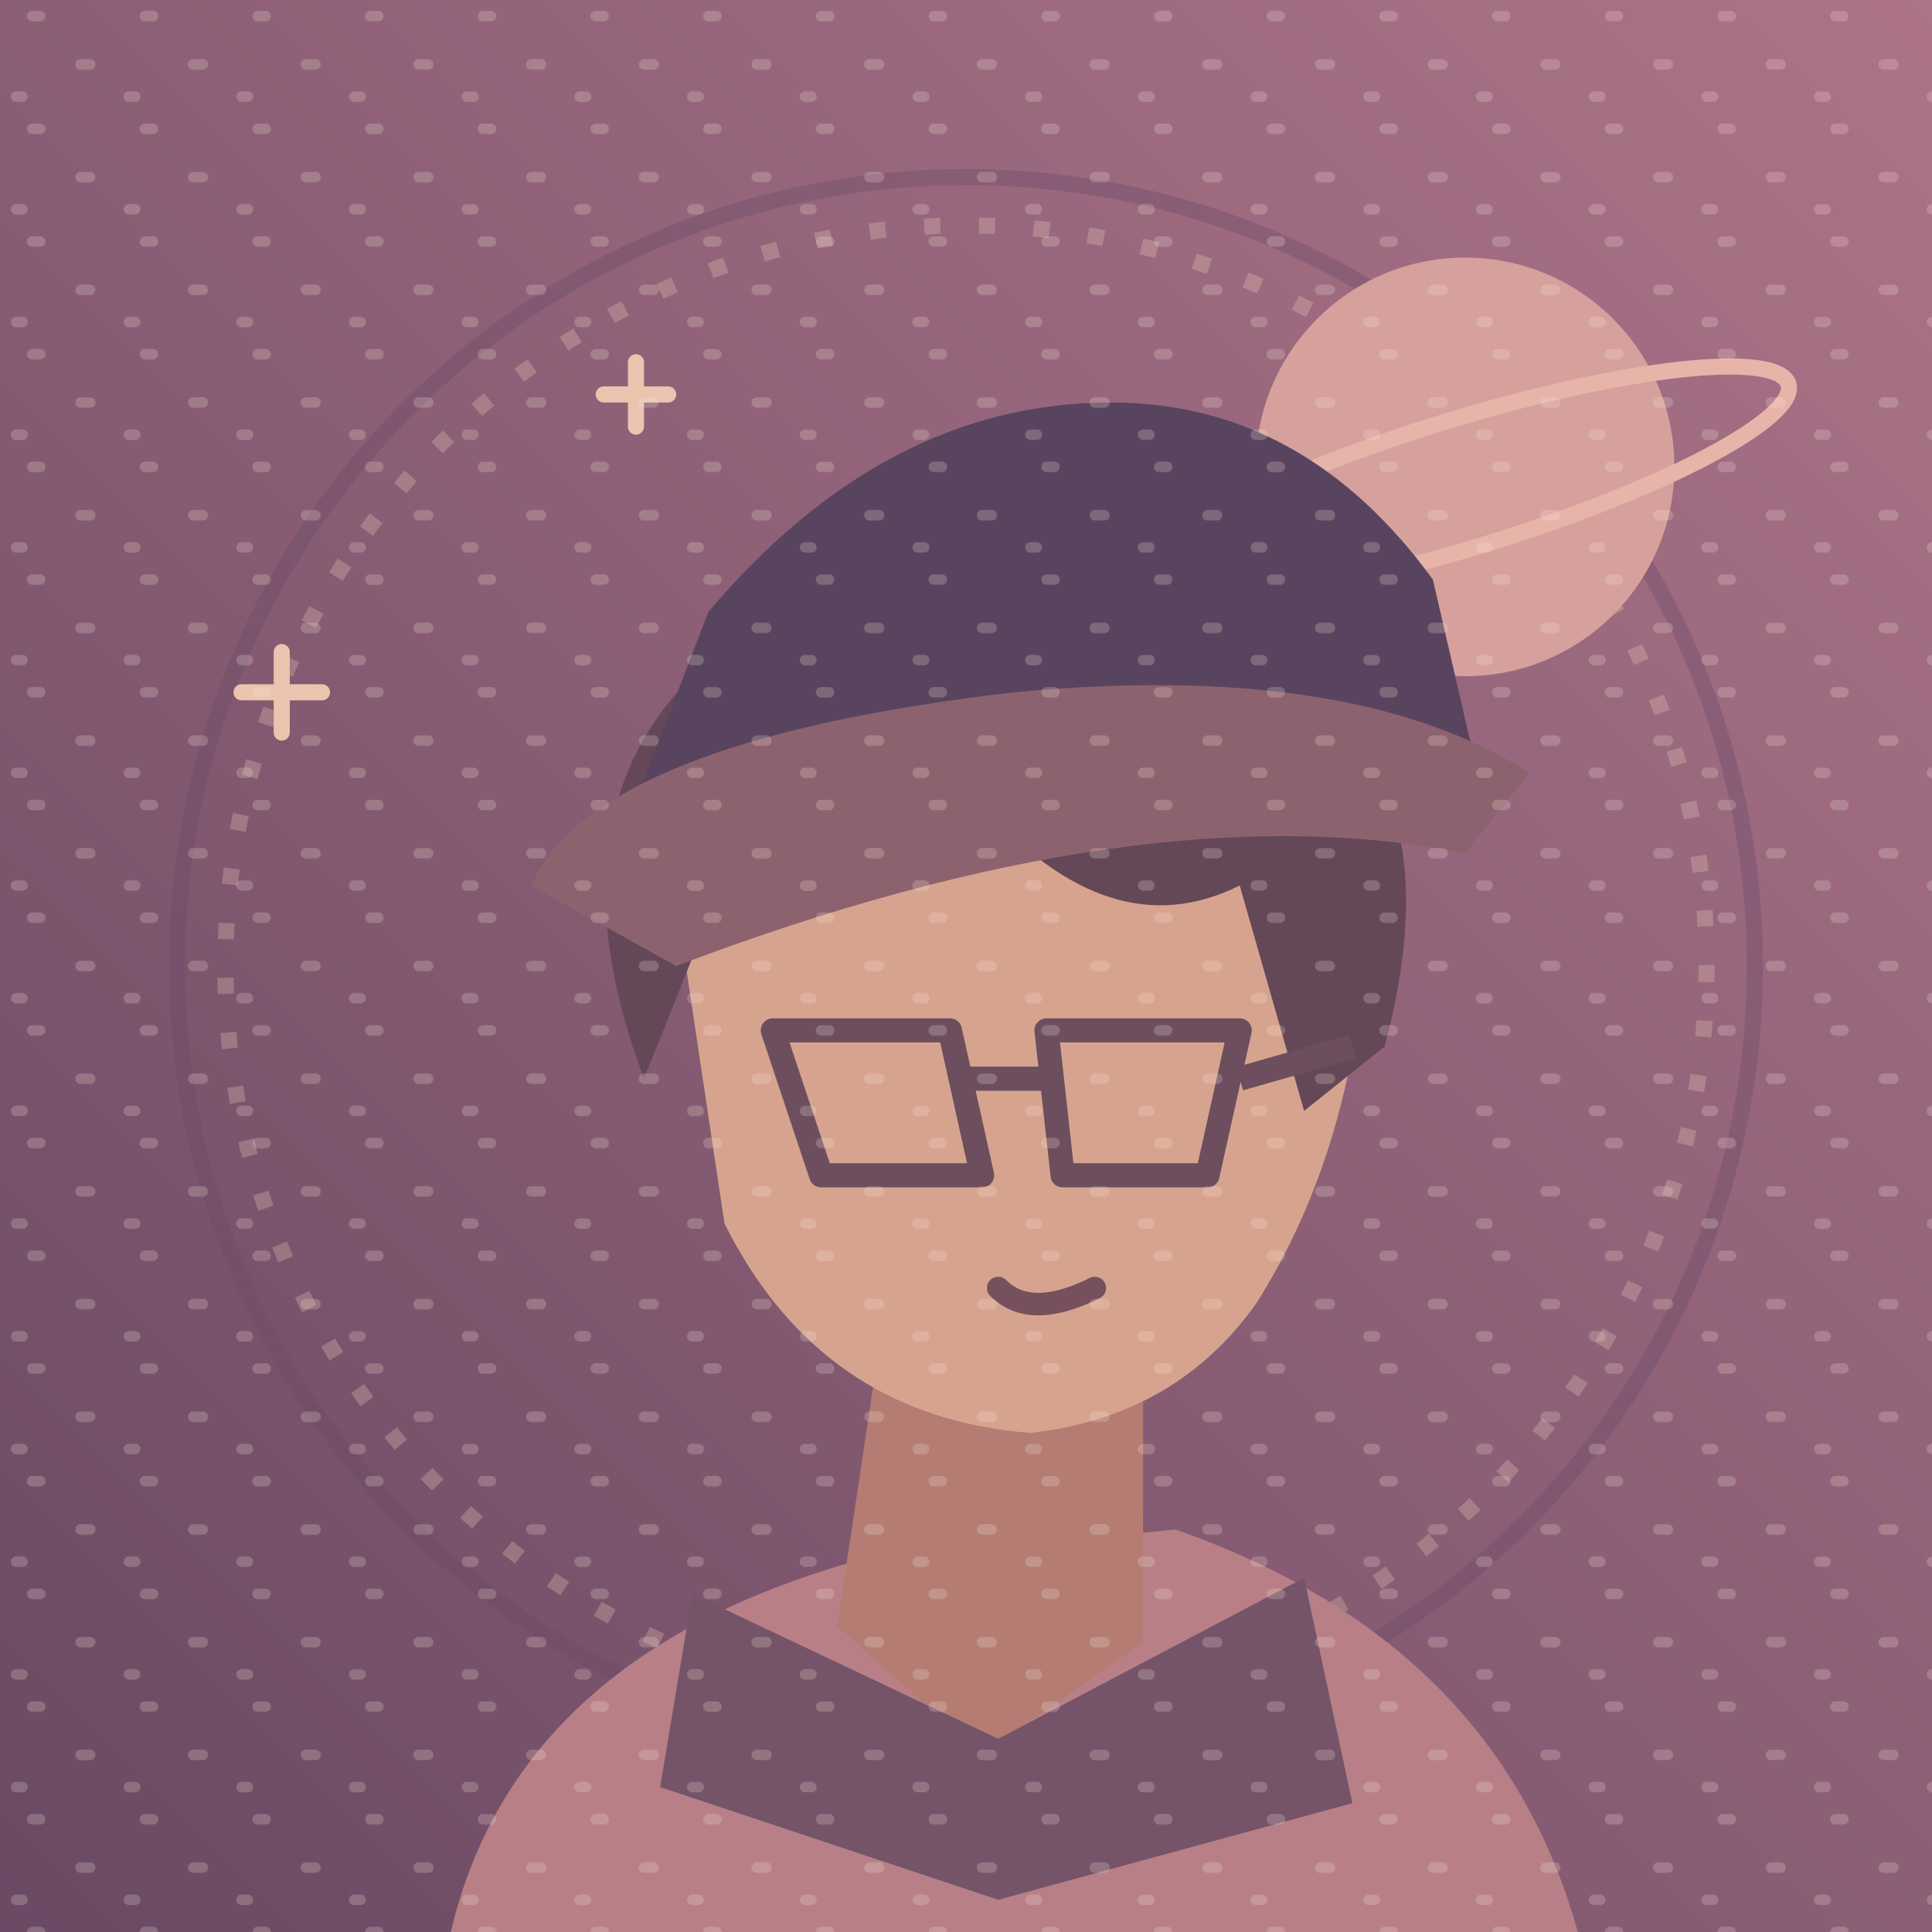
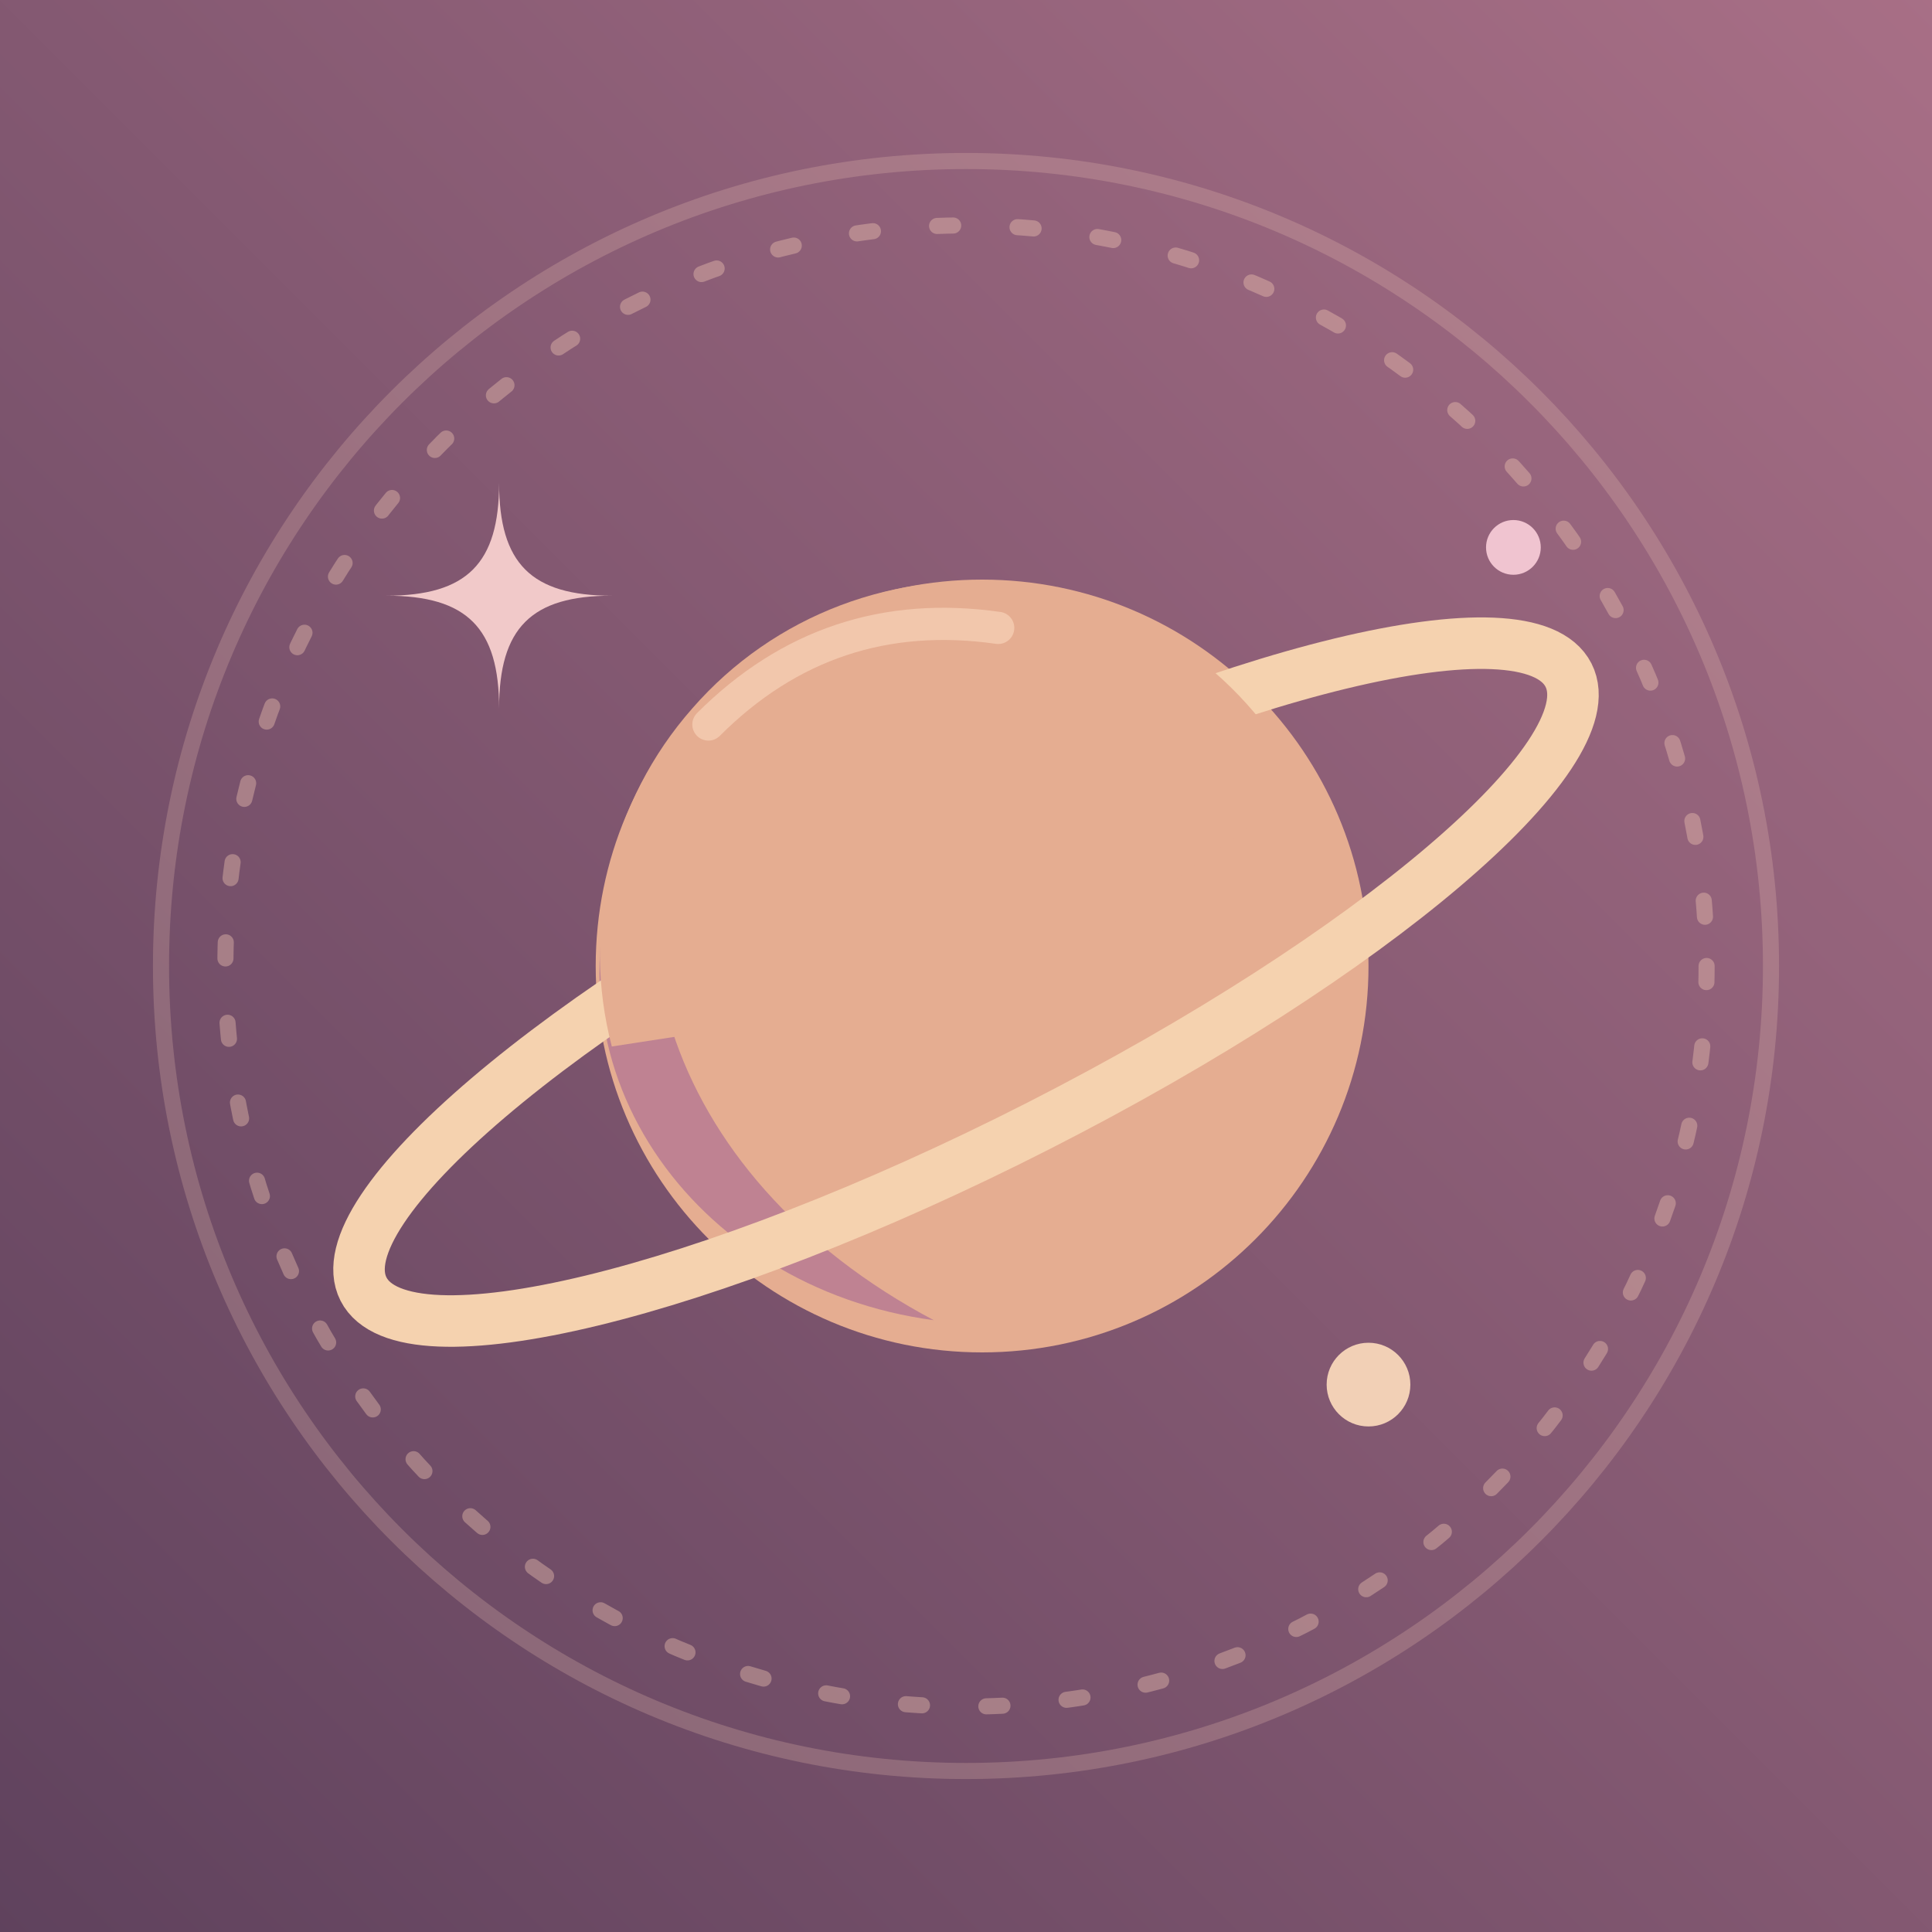
<svg xmlns="http://www.w3.org/2000/svg" viewBox="0 0 120 120">
  <defs>
    <linearGradient id="ground" x1="0" y1="1" x2="1" y2="0">
-       <stop stop-color="#694963" />
-       <stop offset="1" stop-color="#ad7488" />
+       <stop stop-color="#5f425d" />
+       <stop offset="1" stop-color="#a86f86" />
    </linearGradient>
-     <pattern id="paper" width="7" height="7" patternUnits="userSpaceOnUse">
-       <path d="M2 1h.5M5 4h.6M1 6h.4" stroke="#f6e3d6" opacity=".23" stroke-width=".65" stroke-linecap="round" />
-     </pattern>
  </defs>
  <path fill="url(#ground)" d="M0 0h120v120H0z" />
-   <circle cx="60" cy="60" r="49" fill="none" stroke="#684966" opacity=".36" />
-   <circle cx="60" cy="60" r="46" fill="none" stroke="#f0d3bb" opacity=".27" stroke-dasharray="1 2.4" />
-   <circle cx="91" cy="29" r="13" fill="#d6a19c" />
-   <ellipse cx="91" cy="30" rx="21" ry="4" transform="rotate(-17 91 30)" fill="none" stroke="#e7b4aa" stroke-width="1" />
-   <path d="M15 43h5m-2.5-2.5v5m20-21h4m-2-2v4" stroke="#eac4ae" stroke-linecap="round" />
-   <path fill="#b88086" d="M28 120q4-17 25-23l20-2q20 7 25 25Z" />
-   <path fill="#b47c72" d="M55 81h16v21l-10 7-9-8Z" />
-   <path fill="#d6a48e" d="M42 56q2-16 20-20 18 2 23 18 0 16-7 27-5 7-14 8-13-1-19-13Z" />
-   <path fill="#644858" d="M40 67q-6-16 3-25 6-6 20-6 13-4 19 8 8 6 4 21l-5 4-4-14q-8 4-16-5-7 7-17 7Z" />
-   <path fill="#58445f" d="M39 51l5-13q11-13 25-13 12 0 20 11l3 13q-27-9-53 2Z" />
-   <path fill="#8d626f" d="M33 55q4-9 30-12 21-2 32 5l-4 5q-20-4-49 7Z" />
-   <path d="M48 64h11l2 9H51Zm17 0h12l-2 9H66Zm-5 3h5m12 0 7-2" fill="none" stroke="#6d4e5e" stroke-width="1.5" stroke-linejoin="round" />
-   <path d="M62 80q2 2 6 0" fill="none" stroke="#76515d" stroke-width="1.4" stroke-linecap="round" />
-   <path fill="#755469" d="M43 99l19 9 19-10 3 14-22 6-21-7Z" />
-   <path fill="url(#paper)" d="M0 0h120v120H0z" />
+   <circle cx="60" cy="60" r="50" fill="none" stroke="#efc6b2" opacity=".24" />
+   <circle cx="60" cy="60" r="46" fill="none" stroke="#efc6b2" opacity=".4" stroke-dasharray="1 4" stroke-linecap="round" />
+   <circle cx="61" cy="60" r="24" fill="#e5ad91" />
+   <path d="M45 43c-9 13-4 30 13 39-15-2-25-16-19-30Z" fill="#bf8292" />
+   <ellipse cx="60" cy="61" rx="42" ry="10" transform="rotate(-27 60 61)" fill="none" stroke="#f5d2af" stroke-width="3.2" />
+   <path d="M43 44a23 23 0 0 1 38 5L64 61l-26 4a23 23 0 0 1 5-21Z" fill="#e5ad91" />
+   <path d="M44 45c5-5 11-7 18-6" stroke="#f2c7ac" stroke-width="2" fill="none" stroke-linecap="round" />
+   <path d="M31 30c0 5 2 7 7 7-5 0-7 2-7 7 0-5-2-7-7-7 5 0 7-2 7-7Z" fill="#f1c9c9" />
+   <circle cx="85" cy="86" r="2.6" fill="#f2d0b6" />
+   <circle cx="94" cy="34" r="1.7" fill="#f0c4d0" />
</svg>
